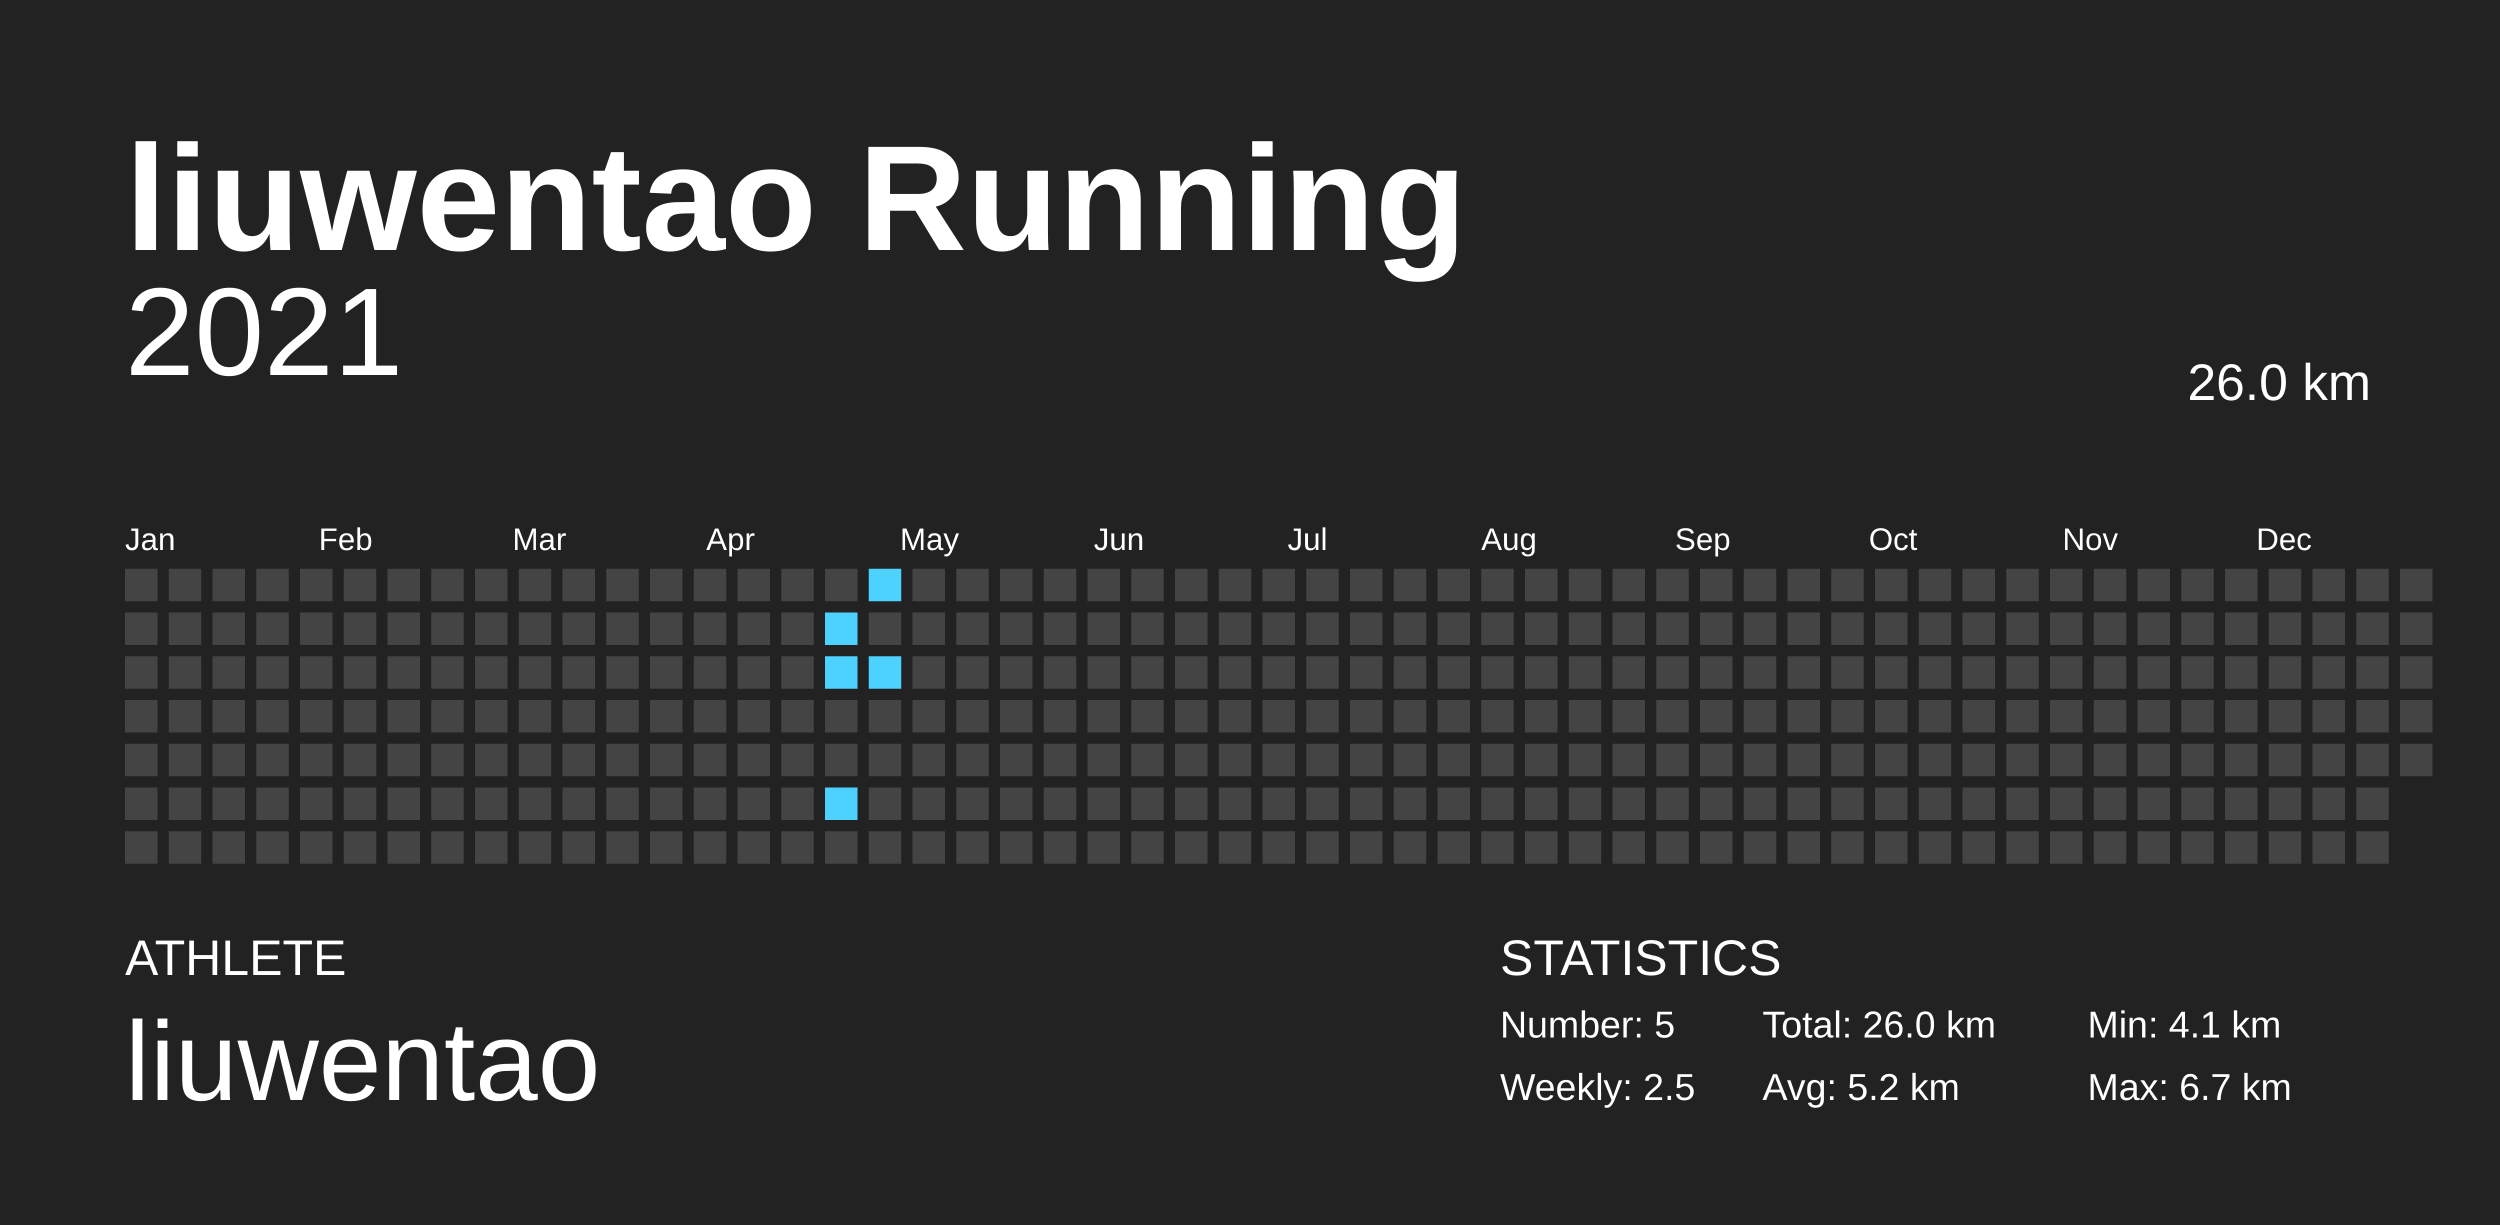
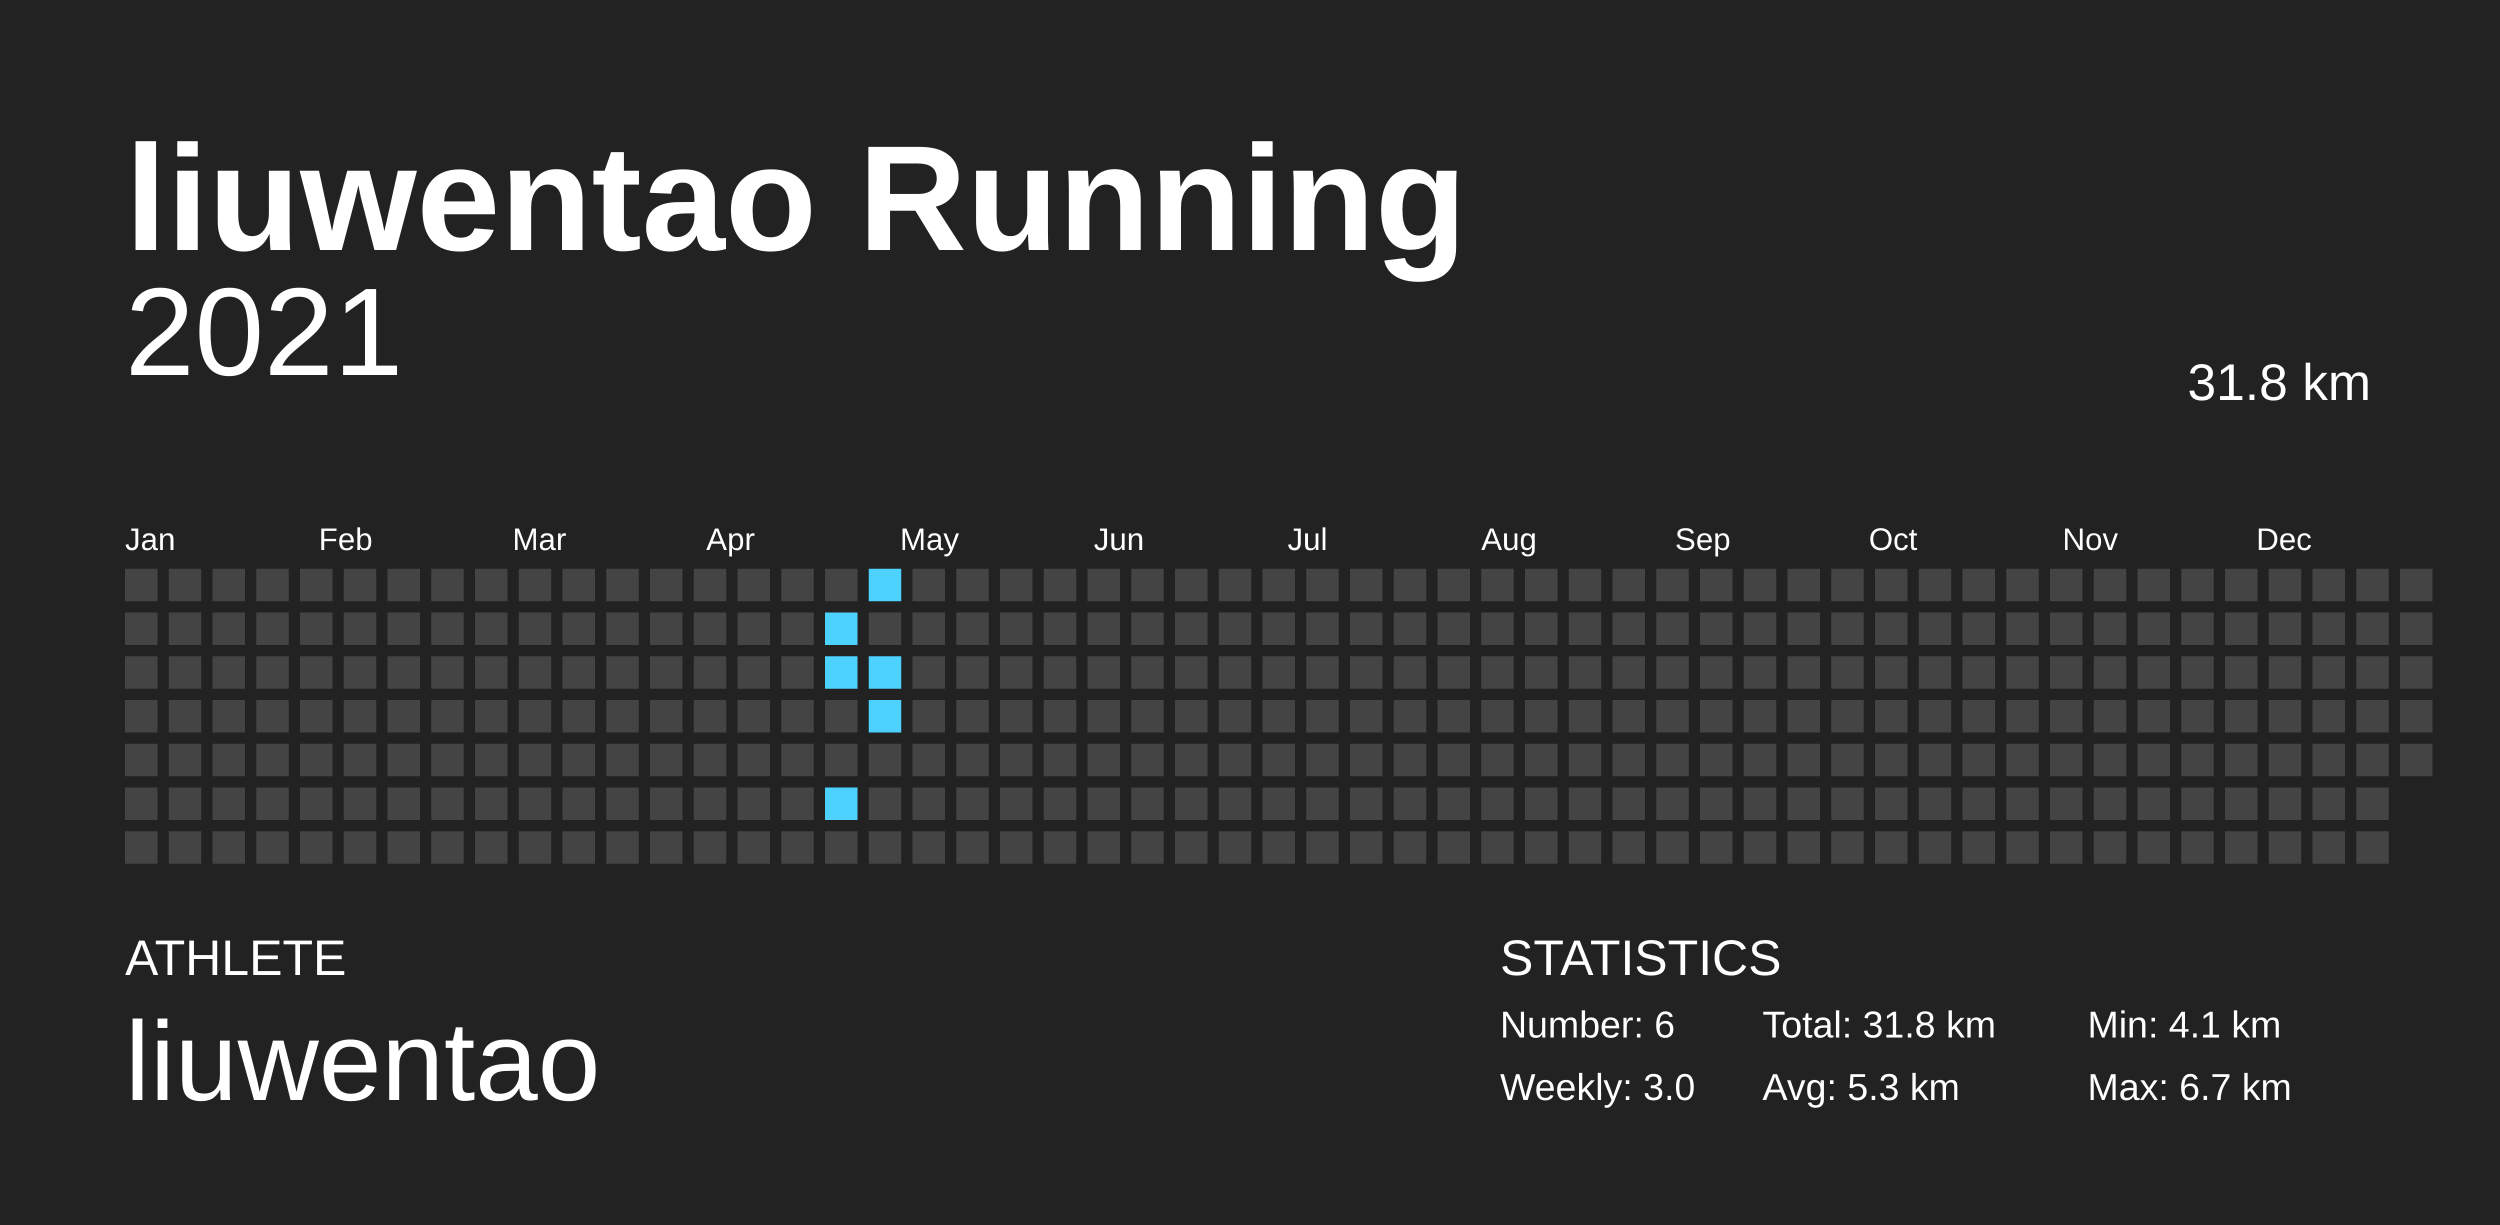
<svg xmlns="http://www.w3.org/2000/svg" baseProfile="full" height="98mm" version="1.1" viewBox="0,0,200,98" width="200mm">
  <defs />
  <rect fill="#222222" height="98" width="200" x="0" y="0" />
  <text fill="#FFFFFF" style="font-size:12px; font-family:Arial; font-weight:bold;" x="10" y="20">liuwentao Running</text>
  <text fill="#FFFFFF" style="font-size:4px; font-family:Arial" x="10" y="78">ATHLETE</text>
  <text fill="#FFFFFF" style="font-size:9px; font-family:Arial" x="10" y="88">liuwentao</text>
  <text fill="#FFFFFF" style="font-size:4px; font-family:Arial" x="120" y="78">STATISTICS</text>
-   <text fill="#FFFFFF" style="font-size:3px; font-family:Arial" x="120" y="83">Number: 5</text>
-   <text fill="#FFFFFF" style="font-size:3px; font-family:Arial" x="120" y="88">Weekly: 2.5</text>
-   <text fill="#FFFFFF" style="font-size:3px; font-family:Arial" x="141" y="83">Total: 26.0 km</text>
-   <text fill="#FFFFFF" style="font-size:3px; font-family:Arial" x="141" y="88">Avg: 5.2 km</text>
+   <text fill="#FFFFFF" style="font-size:3px; font-family:Arial" x="120" y="83">Number: 6</text>
+   <text fill="#FFFFFF" style="font-size:3px; font-family:Arial" x="120" y="88">Weekly: 3.0</text>
+   <text fill="#FFFFFF" style="font-size:3px; font-family:Arial" x="141" y="83">Total: 31.8 km</text>
+   <text fill="#FFFFFF" style="font-size:3px; font-family:Arial" x="141" y="88">Avg: 5.3 km</text>
  <text fill="#FFFFFF" style="font-size:3px; font-family:Arial" x="167" y="83">Min: 4.1 km</text>
  <text fill="#FFFFFF" style="font-size:3px; font-family:Arial" x="167" y="88">Max: 6.7 km</text>
  <text alignment-baseline="hanging" fill="#FFFFFF" style="font-size:10.0px; font-family:Arial;" x="10" y="30">2021</text>
-   <text alignment-baseline="hanging" fill="#FFFFFF" style="font-size:4.125px; font-family:Arial;" x="175" y="32">26.0 km</text>
+   <text alignment-baseline="hanging" fill="#FFFFFF" style="font-size:4.125px; font-family:Arial;" x="175" y="32">31.8 km</text>
  <text fill="#FFFFFF" style="font-size:2.5px; font-family:Arial" x="10.0" y="44">Jan</text>
  <text fill="#FFFFFF" style="font-size:2.5px; font-family:Arial" x="25.5" y="44">Feb</text>
  <text fill="#FFFFFF" style="font-size:2.5px; font-family:Arial" x="41.0" y="44">Mar</text>
  <text fill="#FFFFFF" style="font-size:2.5px; font-family:Arial" x="56.5" y="44">Apr</text>
  <text fill="#FFFFFF" style="font-size:2.5px; font-family:Arial" x="72.0" y="44">May</text>
  <text fill="#FFFFFF" style="font-size:2.5px; font-family:Arial" x="87.5" y="44">Jun</text>
  <text fill="#FFFFFF" style="font-size:2.5px; font-family:Arial" x="103.0" y="44">Jul</text>
  <text fill="#FFFFFF" style="font-size:2.5px; font-family:Arial" x="118.5" y="44">Aug</text>
  <text fill="#FFFFFF" style="font-size:2.5px; font-family:Arial" x="134.0" y="44">Sep</text>
  <text fill="#FFFFFF" style="font-size:2.5px; font-family:Arial" x="149.5" y="44">Oct</text>
  <text fill="#FFFFFF" style="font-size:2.5px; font-family:Arial" x="165.0" y="44">Nov</text>
  <text fill="#FFFFFF" style="font-size:2.5px; font-family:Arial" x="180.5" y="44">Dec</text>
  <rect fill="#444444" height="2.6" width="2.6" x="10.0" y="45.5" />
  <rect fill="#444444" height="2.6" width="2.6" x="10.0" y="49.0" />
  <rect fill="#444444" height="2.6" width="2.6" x="10.0" y="52.5" />
  <rect fill="#444444" height="2.6" width="2.6" x="10.0" y="56.0" />
  <rect fill="#444444" height="2.6" width="2.6" x="10.0" y="59.5" />
  <rect fill="#444444" height="2.6" width="2.6" x="10.0" y="63.0" />
  <rect fill="#444444" height="2.6" width="2.6" x="10.0" y="66.5" />
  <rect fill="#444444" height="2.6" width="2.6" x="13.5" y="45.5" />
  <rect fill="#444444" height="2.6" width="2.6" x="13.5" y="49.0" />
  <rect fill="#444444" height="2.6" width="2.6" x="13.5" y="52.5" />
  <rect fill="#444444" height="2.6" width="2.6" x="13.5" y="56.0" />
  <rect fill="#444444" height="2.6" width="2.6" x="13.5" y="59.5" />
  <rect fill="#444444" height="2.6" width="2.6" x="13.5" y="63.0" />
  <rect fill="#444444" height="2.6" width="2.6" x="13.5" y="66.5" />
  <rect fill="#444444" height="2.6" width="2.6" x="17.0" y="45.5" />
  <rect fill="#444444" height="2.6" width="2.6" x="17.0" y="49.0" />
  <rect fill="#444444" height="2.6" width="2.6" x="17.0" y="52.5" />
  <rect fill="#444444" height="2.6" width="2.6" x="17.0" y="56.0" />
  <rect fill="#444444" height="2.6" width="2.6" x="17.0" y="59.5" />
  <rect fill="#444444" height="2.6" width="2.6" x="17.0" y="63.0" />
  <rect fill="#444444" height="2.6" width="2.6" x="17.0" y="66.5" />
  <rect fill="#444444" height="2.6" width="2.6" x="20.5" y="45.5" />
  <rect fill="#444444" height="2.6" width="2.6" x="20.5" y="49.0" />
  <rect fill="#444444" height="2.6" width="2.6" x="20.5" y="52.5" />
  <rect fill="#444444" height="2.6" width="2.6" x="20.5" y="56.0" />
  <rect fill="#444444" height="2.6" width="2.6" x="20.5" y="59.5" />
  <rect fill="#444444" height="2.6" width="2.6" x="20.5" y="63.0" />
  <rect fill="#444444" height="2.6" width="2.6" x="20.5" y="66.5" />
  <rect fill="#444444" height="2.6" width="2.6" x="24.0" y="45.5" />
  <rect fill="#444444" height="2.6" width="2.6" x="24.0" y="49.0" />
  <rect fill="#444444" height="2.6" width="2.6" x="24.0" y="52.5" />
  <rect fill="#444444" height="2.6" width="2.6" x="24.0" y="56.0" />
  <rect fill="#444444" height="2.6" width="2.6" x="24.0" y="59.5" />
  <rect fill="#444444" height="2.6" width="2.6" x="24.0" y="63.0" />
  <rect fill="#444444" height="2.6" width="2.6" x="24.0" y="66.5" />
  <rect fill="#444444" height="2.6" width="2.6" x="27.5" y="45.5" />
  <rect fill="#444444" height="2.6" width="2.6" x="27.5" y="49.0" />
  <rect fill="#444444" height="2.6" width="2.6" x="27.5" y="52.5" />
  <rect fill="#444444" height="2.6" width="2.6" x="27.5" y="56.0" />
  <rect fill="#444444" height="2.6" width="2.6" x="27.5" y="59.5" />
  <rect fill="#444444" height="2.6" width="2.6" x="27.5" y="63.0" />
  <rect fill="#444444" height="2.6" width="2.6" x="27.5" y="66.5" />
  <rect fill="#444444" height="2.6" width="2.6" x="31.0" y="45.5" />
  <rect fill="#444444" height="2.6" width="2.6" x="31.0" y="49.0" />
  <rect fill="#444444" height="2.6" width="2.6" x="31.0" y="52.5" />
  <rect fill="#444444" height="2.6" width="2.6" x="31.0" y="56.0" />
  <rect fill="#444444" height="2.6" width="2.6" x="31.0" y="59.5" />
  <rect fill="#444444" height="2.6" width="2.6" x="31.0" y="63.0" />
  <rect fill="#444444" height="2.6" width="2.6" x="31.0" y="66.5" />
  <rect fill="#444444" height="2.6" width="2.6" x="34.5" y="45.5" />
  <rect fill="#444444" height="2.6" width="2.6" x="34.5" y="49.0" />
  <rect fill="#444444" height="2.6" width="2.6" x="34.5" y="52.5" />
  <rect fill="#444444" height="2.6" width="2.6" x="34.5" y="56.0" />
  <rect fill="#444444" height="2.6" width="2.6" x="34.5" y="59.5" />
  <rect fill="#444444" height="2.6" width="2.6" x="34.5" y="63.0" />
  <rect fill="#444444" height="2.6" width="2.6" x="34.5" y="66.5" />
  <rect fill="#444444" height="2.6" width="2.6" x="38.0" y="45.5" />
  <rect fill="#444444" height="2.6" width="2.6" x="38.0" y="49.0" />
  <rect fill="#444444" height="2.6" width="2.6" x="38.0" y="52.5" />
  <rect fill="#444444" height="2.6" width="2.6" x="38.0" y="56.0" />
  <rect fill="#444444" height="2.6" width="2.6" x="38.0" y="59.5" />
  <rect fill="#444444" height="2.6" width="2.6" x="38.0" y="63.0" />
  <rect fill="#444444" height="2.6" width="2.6" x="38.0" y="66.5" />
  <rect fill="#444444" height="2.6" width="2.6" x="41.5" y="45.5" />
  <rect fill="#444444" height="2.6" width="2.6" x="41.5" y="49.0" />
  <rect fill="#444444" height="2.6" width="2.6" x="41.5" y="52.5" />
  <rect fill="#444444" height="2.6" width="2.6" x="41.5" y="56.0" />
  <rect fill="#444444" height="2.6" width="2.6" x="41.5" y="59.5" />
  <rect fill="#444444" height="2.6" width="2.6" x="41.5" y="63.0" />
  <rect fill="#444444" height="2.6" width="2.6" x="41.5" y="66.5" />
  <rect fill="#444444" height="2.6" width="2.6" x="45.0" y="45.5" />
  <rect fill="#444444" height="2.6" width="2.6" x="45.0" y="49.0" />
  <rect fill="#444444" height="2.6" width="2.6" x="45.0" y="52.5" />
  <rect fill="#444444" height="2.6" width="2.6" x="45.0" y="56.0" />
  <rect fill="#444444" height="2.6" width="2.6" x="45.0" y="59.5" />
  <rect fill="#444444" height="2.6" width="2.6" x="45.0" y="63.0" />
  <rect fill="#444444" height="2.6" width="2.6" x="45.0" y="66.5" />
  <rect fill="#444444" height="2.6" width="2.6" x="48.5" y="45.5" />
  <rect fill="#444444" height="2.6" width="2.6" x="48.5" y="49.0" />
  <rect fill="#444444" height="2.6" width="2.6" x="48.5" y="52.5" />
  <rect fill="#444444" height="2.6" width="2.6" x="48.5" y="56.0" />
  <rect fill="#444444" height="2.6" width="2.6" x="48.5" y="59.5" />
  <rect fill="#444444" height="2.6" width="2.6" x="48.5" y="63.0" />
  <rect fill="#444444" height="2.6" width="2.6" x="48.5" y="66.5" />
  <rect fill="#444444" height="2.6" width="2.6" x="52.0" y="45.5" />
  <rect fill="#444444" height="2.6" width="2.6" x="52.0" y="49.0" />
  <rect fill="#444444" height="2.6" width="2.6" x="52.0" y="52.5" />
  <rect fill="#444444" height="2.6" width="2.6" x="52.0" y="56.0" />
  <rect fill="#444444" height="2.6" width="2.6" x="52.0" y="59.5" />
  <rect fill="#444444" height="2.6" width="2.6" x="52.0" y="63.0" />
  <rect fill="#444444" height="2.6" width="2.6" x="52.0" y="66.5" />
  <rect fill="#444444" height="2.6" width="2.6" x="55.5" y="45.5" />
  <rect fill="#444444" height="2.6" width="2.6" x="55.5" y="49.0" />
  <rect fill="#444444" height="2.6" width="2.6" x="55.5" y="52.5" />
  <rect fill="#444444" height="2.6" width="2.6" x="55.5" y="56.0" />
  <rect fill="#444444" height="2.6" width="2.6" x="55.5" y="59.5" />
  <rect fill="#444444" height="2.6" width="2.6" x="55.5" y="63.0" />
  <rect fill="#444444" height="2.6" width="2.6" x="55.5" y="66.5" />
  <rect fill="#444444" height="2.6" width="2.6" x="59.0" y="45.5" />
  <rect fill="#444444" height="2.6" width="2.6" x="59.0" y="49.0" />
  <rect fill="#444444" height="2.6" width="2.6" x="59.0" y="52.5" />
  <rect fill="#444444" height="2.6" width="2.6" x="59.0" y="56.0" />
  <rect fill="#444444" height="2.6" width="2.6" x="59.0" y="59.5" />
  <rect fill="#444444" height="2.6" width="2.6" x="59.0" y="63.0" />
  <rect fill="#444444" height="2.6" width="2.6" x="59.0" y="66.5" />
  <rect fill="#444444" height="2.6" width="2.6" x="62.5" y="45.5" />
  <rect fill="#444444" height="2.6" width="2.6" x="62.5" y="49.0" />
  <rect fill="#444444" height="2.6" width="2.6" x="62.5" y="52.5" />
  <rect fill="#444444" height="2.6" width="2.6" x="62.5" y="56.0" />
  <rect fill="#444444" height="2.6" width="2.6" x="62.5" y="59.5" />
  <rect fill="#444444" height="2.6" width="2.6" x="62.5" y="63.0" />
  <rect fill="#444444" height="2.6" width="2.6" x="62.5" y="66.5" />
  <rect fill="#444444" height="2.6" width="2.6" x="66.0" y="45.5" />
  <rect fill="#4dd2ff" height="2.6" width="2.6" x="66.0" y="49.0" />
  <rect fill="#4dd2ff" height="2.6" width="2.6" x="66.0" y="52.5" />
  <rect fill="#444444" height="2.6" width="2.6" x="66.0" y="56.0" />
  <rect fill="#444444" height="2.6" width="2.6" x="66.0" y="59.5" />
  <rect fill="#4dd2ff" height="2.6" width="2.6" x="66.0" y="63.0" />
  <rect fill="#444444" height="2.6" width="2.6" x="66.0" y="66.5" />
  <rect fill="#4dd2ff" height="2.6" width="2.6" x="69.5" y="45.5" />
  <rect fill="#444444" height="2.6" width="2.6" x="69.5" y="49.0" />
  <rect fill="#4dd2ff" height="2.6" width="2.6" x="69.5" y="52.5" />
-   <rect fill="#444444" height="2.6" width="2.6" x="69.5" y="56.0" />
+   <rect fill="#4dd2ff" height="2.6" width="2.6" x="69.5" y="56.0" />
  <rect fill="#444444" height="2.6" width="2.6" x="69.5" y="59.5" />
  <rect fill="#444444" height="2.6" width="2.6" x="69.5" y="63.0" />
  <rect fill="#444444" height="2.6" width="2.6" x="69.5" y="66.5" />
  <rect fill="#444444" height="2.6" width="2.6" x="73.0" y="45.5" />
  <rect fill="#444444" height="2.6" width="2.6" x="73.0" y="49.0" />
  <rect fill="#444444" height="2.6" width="2.6" x="73.0" y="52.5" />
  <rect fill="#444444" height="2.6" width="2.6" x="73.0" y="56.0" />
  <rect fill="#444444" height="2.6" width="2.6" x="73.0" y="59.5" />
  <rect fill="#444444" height="2.6" width="2.6" x="73.0" y="63.0" />
  <rect fill="#444444" height="2.6" width="2.6" x="73.0" y="66.5" />
  <rect fill="#444444" height="2.6" width="2.6" x="76.5" y="45.5" />
  <rect fill="#444444" height="2.6" width="2.6" x="76.5" y="49.0" />
  <rect fill="#444444" height="2.6" width="2.6" x="76.5" y="52.5" />
  <rect fill="#444444" height="2.6" width="2.6" x="76.5" y="56.0" />
  <rect fill="#444444" height="2.6" width="2.6" x="76.5" y="59.5" />
  <rect fill="#444444" height="2.6" width="2.6" x="76.5" y="63.0" />
  <rect fill="#444444" height="2.6" width="2.6" x="76.5" y="66.5" />
  <rect fill="#444444" height="2.6" width="2.6" x="80.0" y="45.5" />
  <rect fill="#444444" height="2.6" width="2.6" x="80.0" y="49.0" />
  <rect fill="#444444" height="2.6" width="2.6" x="80.0" y="52.5" />
  <rect fill="#444444" height="2.6" width="2.6" x="80.0" y="56.0" />
  <rect fill="#444444" height="2.6" width="2.6" x="80.0" y="59.5" />
  <rect fill="#444444" height="2.6" width="2.6" x="80.0" y="63.0" />
  <rect fill="#444444" height="2.6" width="2.6" x="80.0" y="66.5" />
  <rect fill="#444444" height="2.6" width="2.6" x="83.5" y="45.5" />
  <rect fill="#444444" height="2.6" width="2.6" x="83.5" y="49.0" />
  <rect fill="#444444" height="2.6" width="2.6" x="83.5" y="52.5" />
  <rect fill="#444444" height="2.6" width="2.6" x="83.5" y="56.0" />
  <rect fill="#444444" height="2.6" width="2.6" x="83.5" y="59.5" />
  <rect fill="#444444" height="2.6" width="2.6" x="83.5" y="63.0" />
  <rect fill="#444444" height="2.6" width="2.6" x="83.5" y="66.5" />
  <rect fill="#444444" height="2.6" width="2.6" x="87.0" y="45.5" />
  <rect fill="#444444" height="2.6" width="2.6" x="87.0" y="49.0" />
  <rect fill="#444444" height="2.6" width="2.6" x="87.0" y="52.5" />
  <rect fill="#444444" height="2.6" width="2.6" x="87.0" y="56.0" />
  <rect fill="#444444" height="2.6" width="2.6" x="87.0" y="59.5" />
  <rect fill="#444444" height="2.6" width="2.6" x="87.0" y="63.0" />
  <rect fill="#444444" height="2.6" width="2.6" x="87.0" y="66.5" />
  <rect fill="#444444" height="2.6" width="2.6" x="90.5" y="45.5" />
  <rect fill="#444444" height="2.6" width="2.6" x="90.5" y="49.0" />
  <rect fill="#444444" height="2.6" width="2.6" x="90.5" y="52.5" />
  <rect fill="#444444" height="2.6" width="2.6" x="90.5" y="56.0" />
  <rect fill="#444444" height="2.6" width="2.6" x="90.5" y="59.5" />
  <rect fill="#444444" height="2.6" width="2.6" x="90.5" y="63.0" />
  <rect fill="#444444" height="2.6" width="2.6" x="90.5" y="66.5" />
  <rect fill="#444444" height="2.6" width="2.6" x="94.0" y="45.5" />
  <rect fill="#444444" height="2.6" width="2.6" x="94.0" y="49.0" />
  <rect fill="#444444" height="2.6" width="2.6" x="94.0" y="52.5" />
  <rect fill="#444444" height="2.6" width="2.6" x="94.0" y="56.0" />
  <rect fill="#444444" height="2.6" width="2.6" x="94.0" y="59.5" />
  <rect fill="#444444" height="2.6" width="2.6" x="94.0" y="63.0" />
  <rect fill="#444444" height="2.6" width="2.6" x="94.0" y="66.5" />
  <rect fill="#444444" height="2.6" width="2.6" x="97.5" y="45.5" />
  <rect fill="#444444" height="2.6" width="2.6" x="97.5" y="49.0" />
  <rect fill="#444444" height="2.6" width="2.6" x="97.5" y="52.5" />
  <rect fill="#444444" height="2.6" width="2.6" x="97.5" y="56.0" />
  <rect fill="#444444" height="2.6" width="2.6" x="97.5" y="59.5" />
  <rect fill="#444444" height="2.6" width="2.6" x="97.5" y="63.0" />
  <rect fill="#444444" height="2.6" width="2.6" x="97.5" y="66.5" />
  <rect fill="#444444" height="2.6" width="2.6" x="101.0" y="45.5" />
  <rect fill="#444444" height="2.6" width="2.6" x="101.0" y="49.0" />
  <rect fill="#444444" height="2.6" width="2.6" x="101.0" y="52.5" />
  <rect fill="#444444" height="2.6" width="2.6" x="101.0" y="56.0" />
  <rect fill="#444444" height="2.6" width="2.6" x="101.0" y="59.5" />
  <rect fill="#444444" height="2.6" width="2.6" x="101.0" y="63.0" />
  <rect fill="#444444" height="2.6" width="2.6" x="101.0" y="66.5" />
  <rect fill="#444444" height="2.6" width="2.6" x="104.5" y="45.5" />
  <rect fill="#444444" height="2.6" width="2.6" x="104.5" y="49.0" />
  <rect fill="#444444" height="2.6" width="2.6" x="104.5" y="52.5" />
  <rect fill="#444444" height="2.6" width="2.6" x="104.5" y="56.0" />
  <rect fill="#444444" height="2.6" width="2.6" x="104.5" y="59.5" />
  <rect fill="#444444" height="2.6" width="2.6" x="104.5" y="63.0" />
  <rect fill="#444444" height="2.6" width="2.6" x="104.5" y="66.5" />
  <rect fill="#444444" height="2.6" width="2.6" x="108.0" y="45.5" />
  <rect fill="#444444" height="2.6" width="2.6" x="108.0" y="49.0" />
  <rect fill="#444444" height="2.6" width="2.6" x="108.0" y="52.5" />
  <rect fill="#444444" height="2.6" width="2.6" x="108.0" y="56.0" />
  <rect fill="#444444" height="2.6" width="2.6" x="108.0" y="59.5" />
  <rect fill="#444444" height="2.6" width="2.6" x="108.0" y="63.0" />
  <rect fill="#444444" height="2.6" width="2.6" x="108.0" y="66.5" />
  <rect fill="#444444" height="2.6" width="2.6" x="111.5" y="45.5" />
  <rect fill="#444444" height="2.6" width="2.6" x="111.5" y="49.0" />
  <rect fill="#444444" height="2.6" width="2.6" x="111.5" y="52.5" />
  <rect fill="#444444" height="2.6" width="2.6" x="111.5" y="56.0" />
  <rect fill="#444444" height="2.6" width="2.6" x="111.5" y="59.5" />
  <rect fill="#444444" height="2.6" width="2.6" x="111.5" y="63.0" />
  <rect fill="#444444" height="2.6" width="2.6" x="111.5" y="66.5" />
  <rect fill="#444444" height="2.6" width="2.6" x="115.0" y="45.5" />
  <rect fill="#444444" height="2.6" width="2.6" x="115.0" y="49.0" />
  <rect fill="#444444" height="2.6" width="2.6" x="115.0" y="52.5" />
  <rect fill="#444444" height="2.6" width="2.6" x="115.0" y="56.0" />
  <rect fill="#444444" height="2.6" width="2.6" x="115.0" y="59.5" />
  <rect fill="#444444" height="2.6" width="2.6" x="115.0" y="63.0" />
  <rect fill="#444444" height="2.6" width="2.6" x="115.0" y="66.5" />
  <rect fill="#444444" height="2.6" width="2.6" x="118.5" y="45.5" />
  <rect fill="#444444" height="2.6" width="2.6" x="118.5" y="49.0" />
  <rect fill="#444444" height="2.6" width="2.6" x="118.5" y="52.5" />
  <rect fill="#444444" height="2.6" width="2.6" x="118.5" y="56.0" />
  <rect fill="#444444" height="2.6" width="2.6" x="118.5" y="59.5" />
  <rect fill="#444444" height="2.6" width="2.6" x="118.5" y="63.0" />
  <rect fill="#444444" height="2.6" width="2.6" x="118.5" y="66.5" />
  <rect fill="#444444" height="2.6" width="2.6" x="122.0" y="45.5" />
  <rect fill="#444444" height="2.6" width="2.6" x="122.0" y="49.0" />
  <rect fill="#444444" height="2.6" width="2.6" x="122.0" y="52.5" />
  <rect fill="#444444" height="2.6" width="2.6" x="122.0" y="56.0" />
  <rect fill="#444444" height="2.6" width="2.6" x="122.0" y="59.5" />
  <rect fill="#444444" height="2.6" width="2.6" x="122.0" y="63.0" />
  <rect fill="#444444" height="2.6" width="2.6" x="122.0" y="66.5" />
  <rect fill="#444444" height="2.6" width="2.6" x="125.5" y="45.5" />
  <rect fill="#444444" height="2.6" width="2.6" x="125.5" y="49.0" />
  <rect fill="#444444" height="2.6" width="2.6" x="125.5" y="52.5" />
  <rect fill="#444444" height="2.6" width="2.6" x="125.5" y="56.0" />
  <rect fill="#444444" height="2.6" width="2.6" x="125.5" y="59.5" />
  <rect fill="#444444" height="2.6" width="2.6" x="125.5" y="63.0" />
  <rect fill="#444444" height="2.6" width="2.6" x="125.5" y="66.5" />
  <rect fill="#444444" height="2.6" width="2.6" x="129.0" y="45.5" />
  <rect fill="#444444" height="2.6" width="2.6" x="129.0" y="49.0" />
  <rect fill="#444444" height="2.6" width="2.6" x="129.0" y="52.5" />
  <rect fill="#444444" height="2.6" width="2.6" x="129.0" y="56.0" />
  <rect fill="#444444" height="2.6" width="2.6" x="129.0" y="59.5" />
  <rect fill="#444444" height="2.6" width="2.6" x="129.0" y="63.0" />
  <rect fill="#444444" height="2.6" width="2.6" x="129.0" y="66.5" />
  <rect fill="#444444" height="2.6" width="2.6" x="132.5" y="45.5" />
  <rect fill="#444444" height="2.6" width="2.6" x="132.5" y="49.0" />
  <rect fill="#444444" height="2.6" width="2.6" x="132.5" y="52.5" />
  <rect fill="#444444" height="2.6" width="2.6" x="132.5" y="56.0" />
  <rect fill="#444444" height="2.6" width="2.6" x="132.5" y="59.5" />
  <rect fill="#444444" height="2.6" width="2.6" x="132.5" y="63.0" />
  <rect fill="#444444" height="2.6" width="2.6" x="132.5" y="66.5" />
  <rect fill="#444444" height="2.6" width="2.6" x="136.0" y="45.5" />
  <rect fill="#444444" height="2.6" width="2.6" x="136.0" y="49.0" />
  <rect fill="#444444" height="2.6" width="2.6" x="136.0" y="52.5" />
  <rect fill="#444444" height="2.6" width="2.6" x="136.0" y="56.0" />
  <rect fill="#444444" height="2.6" width="2.6" x="136.0" y="59.5" />
  <rect fill="#444444" height="2.6" width="2.6" x="136.0" y="63.0" />
  <rect fill="#444444" height="2.6" width="2.6" x="136.0" y="66.5" />
  <rect fill="#444444" height="2.6" width="2.6" x="139.5" y="45.5" />
  <rect fill="#444444" height="2.6" width="2.6" x="139.5" y="49.0" />
  <rect fill="#444444" height="2.6" width="2.6" x="139.5" y="52.5" />
  <rect fill="#444444" height="2.6" width="2.6" x="139.5" y="56.0" />
  <rect fill="#444444" height="2.6" width="2.6" x="139.5" y="59.5" />
  <rect fill="#444444" height="2.6" width="2.6" x="139.5" y="63.0" />
  <rect fill="#444444" height="2.6" width="2.6" x="139.5" y="66.5" />
  <rect fill="#444444" height="2.6" width="2.6" x="143.0" y="45.5" />
  <rect fill="#444444" height="2.6" width="2.6" x="143.0" y="49.0" />
  <rect fill="#444444" height="2.6" width="2.6" x="143.0" y="52.5" />
  <rect fill="#444444" height="2.6" width="2.6" x="143.0" y="56.0" />
  <rect fill="#444444" height="2.6" width="2.6" x="143.0" y="59.5" />
  <rect fill="#444444" height="2.6" width="2.6" x="143.0" y="63.0" />
  <rect fill="#444444" height="2.6" width="2.6" x="143.0" y="66.5" />
  <rect fill="#444444" height="2.6" width="2.6" x="146.5" y="45.5" />
  <rect fill="#444444" height="2.6" width="2.6" x="146.5" y="49.0" />
  <rect fill="#444444" height="2.6" width="2.6" x="146.5" y="52.5" />
  <rect fill="#444444" height="2.6" width="2.6" x="146.5" y="56.0" />
  <rect fill="#444444" height="2.6" width="2.6" x="146.5" y="59.5" />
  <rect fill="#444444" height="2.6" width="2.6" x="146.5" y="63.0" />
  <rect fill="#444444" height="2.6" width="2.6" x="146.5" y="66.5" />
  <rect fill="#444444" height="2.6" width="2.6" x="150.0" y="45.5" />
  <rect fill="#444444" height="2.6" width="2.6" x="150.0" y="49.0" />
  <rect fill="#444444" height="2.6" width="2.6" x="150.0" y="52.5" />
  <rect fill="#444444" height="2.6" width="2.6" x="150.0" y="56.0" />
  <rect fill="#444444" height="2.6" width="2.6" x="150.0" y="59.5" />
  <rect fill="#444444" height="2.6" width="2.6" x="150.0" y="63.0" />
  <rect fill="#444444" height="2.6" width="2.6" x="150.0" y="66.5" />
  <rect fill="#444444" height="2.6" width="2.6" x="153.5" y="45.5" />
  <rect fill="#444444" height="2.6" width="2.6" x="153.5" y="49.0" />
  <rect fill="#444444" height="2.6" width="2.6" x="153.5" y="52.5" />
  <rect fill="#444444" height="2.6" width="2.6" x="153.5" y="56.0" />
  <rect fill="#444444" height="2.6" width="2.6" x="153.5" y="59.5" />
  <rect fill="#444444" height="2.6" width="2.6" x="153.5" y="63.0" />
  <rect fill="#444444" height="2.6" width="2.6" x="153.5" y="66.5" />
  <rect fill="#444444" height="2.6" width="2.6" x="157.0" y="45.5" />
  <rect fill="#444444" height="2.6" width="2.6" x="157.0" y="49.0" />
  <rect fill="#444444" height="2.6" width="2.6" x="157.0" y="52.5" />
  <rect fill="#444444" height="2.6" width="2.6" x="157.0" y="56.0" />
  <rect fill="#444444" height="2.6" width="2.6" x="157.0" y="59.5" />
  <rect fill="#444444" height="2.6" width="2.6" x="157.0" y="63.0" />
  <rect fill="#444444" height="2.6" width="2.6" x="157.0" y="66.5" />
  <rect fill="#444444" height="2.6" width="2.6" x="160.5" y="45.5" />
  <rect fill="#444444" height="2.6" width="2.6" x="160.5" y="49.0" />
  <rect fill="#444444" height="2.6" width="2.6" x="160.5" y="52.5" />
  <rect fill="#444444" height="2.6" width="2.6" x="160.5" y="56.0" />
  <rect fill="#444444" height="2.6" width="2.6" x="160.5" y="59.5" />
  <rect fill="#444444" height="2.6" width="2.6" x="160.5" y="63.0" />
  <rect fill="#444444" height="2.6" width="2.6" x="160.5" y="66.5" />
  <rect fill="#444444" height="2.6" width="2.6" x="164.0" y="45.5" />
  <rect fill="#444444" height="2.6" width="2.6" x="164.0" y="49.0" />
  <rect fill="#444444" height="2.6" width="2.6" x="164.0" y="52.5" />
  <rect fill="#444444" height="2.6" width="2.6" x="164.0" y="56.0" />
  <rect fill="#444444" height="2.6" width="2.6" x="164.0" y="59.5" />
  <rect fill="#444444" height="2.6" width="2.6" x="164.0" y="63.0" />
  <rect fill="#444444" height="2.6" width="2.6" x="164.0" y="66.5" />
  <rect fill="#444444" height="2.6" width="2.6" x="167.5" y="45.5" />
  <rect fill="#444444" height="2.6" width="2.6" x="167.5" y="49.0" />
  <rect fill="#444444" height="2.6" width="2.6" x="167.5" y="52.5" />
  <rect fill="#444444" height="2.6" width="2.6" x="167.5" y="56.0" />
  <rect fill="#444444" height="2.6" width="2.6" x="167.5" y="59.5" />
  <rect fill="#444444" height="2.6" width="2.6" x="167.5" y="63.0" />
  <rect fill="#444444" height="2.6" width="2.6" x="167.5" y="66.5" />
  <rect fill="#444444" height="2.6" width="2.6" x="171.0" y="45.5" />
  <rect fill="#444444" height="2.6" width="2.6" x="171.0" y="49.0" />
  <rect fill="#444444" height="2.6" width="2.6" x="171.0" y="52.5" />
  <rect fill="#444444" height="2.6" width="2.6" x="171.0" y="56.0" />
  <rect fill="#444444" height="2.6" width="2.6" x="171.0" y="59.5" />
  <rect fill="#444444" height="2.6" width="2.6" x="171.0" y="63.0" />
  <rect fill="#444444" height="2.6" width="2.6" x="171.0" y="66.5" />
  <rect fill="#444444" height="2.6" width="2.6" x="174.5" y="45.5" />
  <rect fill="#444444" height="2.6" width="2.6" x="174.5" y="49.0" />
  <rect fill="#444444" height="2.6" width="2.6" x="174.5" y="52.5" />
  <rect fill="#444444" height="2.6" width="2.6" x="174.5" y="56.0" />
  <rect fill="#444444" height="2.6" width="2.6" x="174.5" y="59.5" />
  <rect fill="#444444" height="2.6" width="2.6" x="174.5" y="63.0" />
  <rect fill="#444444" height="2.6" width="2.6" x="174.5" y="66.5" />
  <rect fill="#444444" height="2.6" width="2.6" x="178.0" y="45.5" />
  <rect fill="#444444" height="2.6" width="2.6" x="178.0" y="49.0" />
  <rect fill="#444444" height="2.6" width="2.6" x="178.0" y="52.5" />
  <rect fill="#444444" height="2.6" width="2.6" x="178.0" y="56.0" />
  <rect fill="#444444" height="2.6" width="2.6" x="178.0" y="59.5" />
  <rect fill="#444444" height="2.6" width="2.6" x="178.0" y="63.0" />
  <rect fill="#444444" height="2.6" width="2.6" x="178.0" y="66.5" />
  <rect fill="#444444" height="2.6" width="2.6" x="181.5" y="45.5" />
  <rect fill="#444444" height="2.6" width="2.6" x="181.5" y="49.0" />
  <rect fill="#444444" height="2.6" width="2.6" x="181.5" y="52.5" />
  <rect fill="#444444" height="2.6" width="2.6" x="181.5" y="56.0" />
  <rect fill="#444444" height="2.6" width="2.6" x="181.5" y="59.5" />
  <rect fill="#444444" height="2.6" width="2.6" x="181.5" y="63.0" />
  <rect fill="#444444" height="2.6" width="2.6" x="181.5" y="66.5" />
  <rect fill="#444444" height="2.6" width="2.6" x="185.0" y="45.5" />
  <rect fill="#444444" height="2.6" width="2.6" x="185.0" y="49.0" />
  <rect fill="#444444" height="2.6" width="2.6" x="185.0" y="52.5" />
  <rect fill="#444444" height="2.6" width="2.6" x="185.0" y="56.0" />
  <rect fill="#444444" height="2.6" width="2.6" x="185.0" y="59.5" />
  <rect fill="#444444" height="2.6" width="2.6" x="185.0" y="63.0" />
  <rect fill="#444444" height="2.6" width="2.6" x="185.0" y="66.5" />
  <rect fill="#444444" height="2.6" width="2.6" x="188.5" y="45.5" />
  <rect fill="#444444" height="2.6" width="2.6" x="188.5" y="49.0" />
  <rect fill="#444444" height="2.6" width="2.6" x="188.5" y="52.5" />
  <rect fill="#444444" height="2.6" width="2.6" x="188.5" y="56.0" />
  <rect fill="#444444" height="2.6" width="2.6" x="188.5" y="59.5" />
  <rect fill="#444444" height="2.6" width="2.6" x="188.5" y="63.0" />
  <rect fill="#444444" height="2.6" width="2.6" x="188.5" y="66.5" />
  <rect fill="#444444" height="2.6" width="2.6" x="192.0" y="45.5" />
  <rect fill="#444444" height="2.6" width="2.6" x="192.0" y="49.0" />
  <rect fill="#444444" height="2.6" width="2.6" x="192.0" y="52.5" />
  <rect fill="#444444" height="2.6" width="2.6" x="192.0" y="56.0" />
  <rect fill="#444444" height="2.6" width="2.6" x="192.0" y="59.5" />
</svg>
